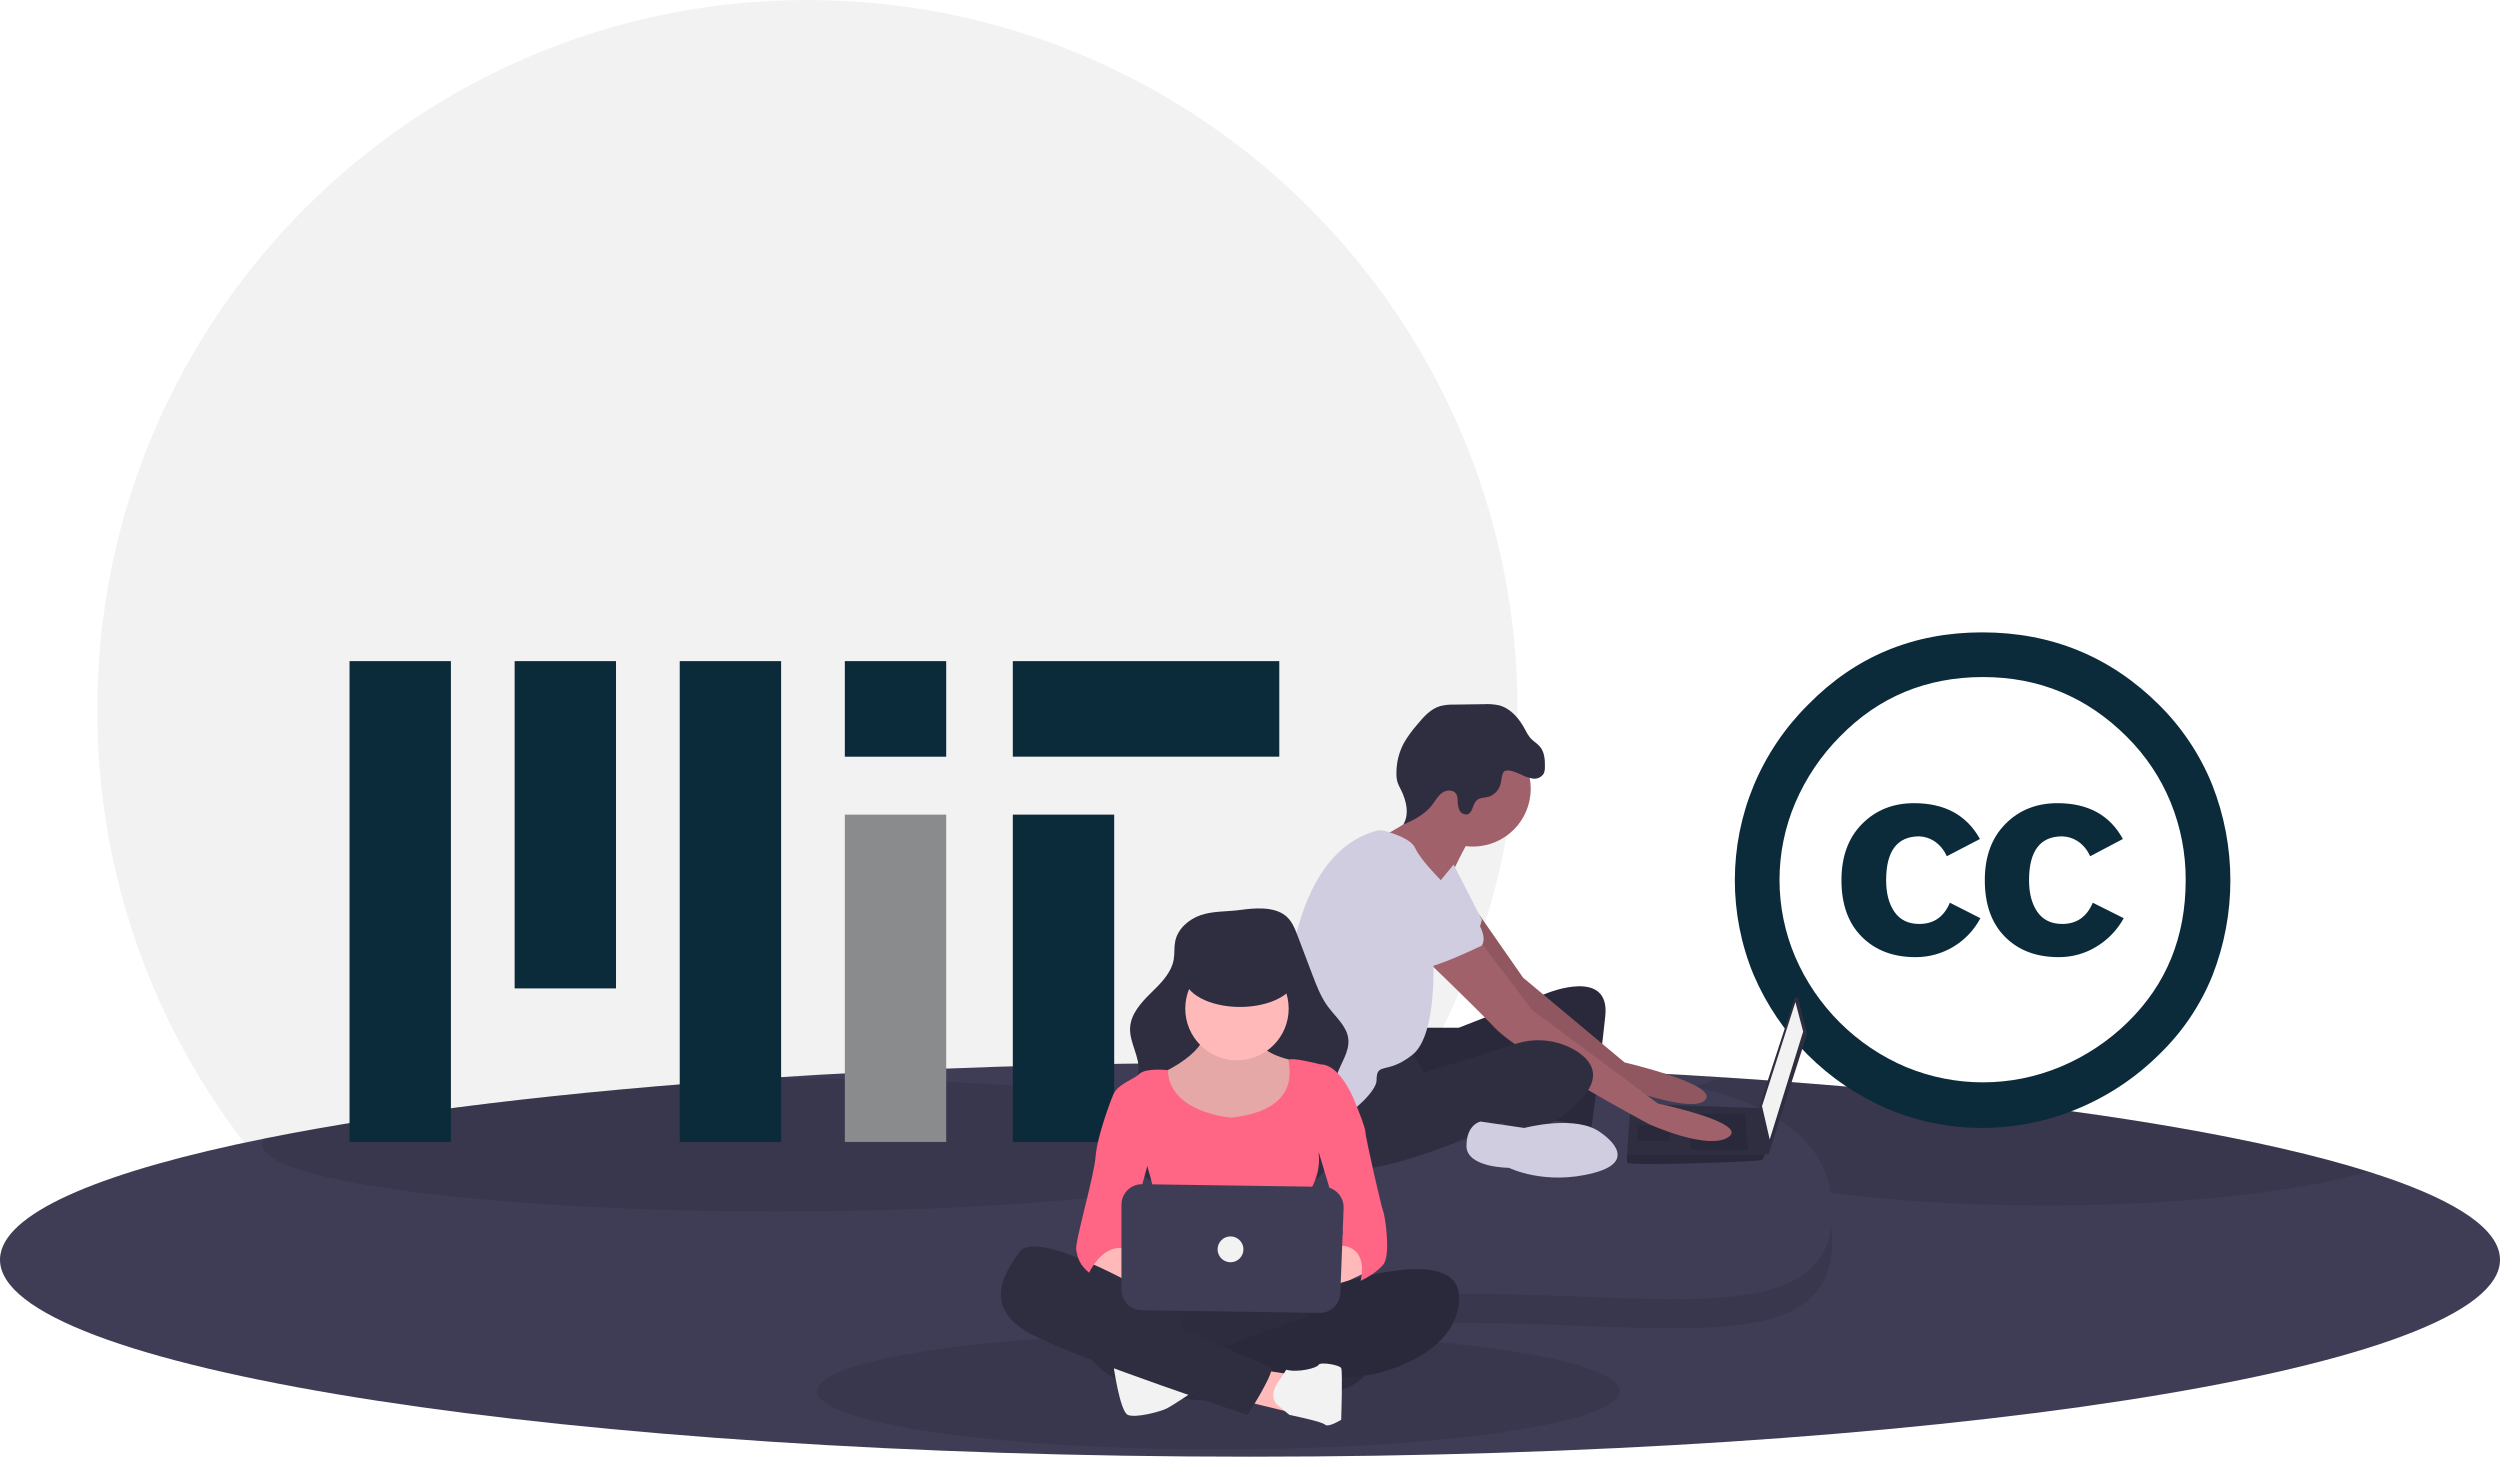
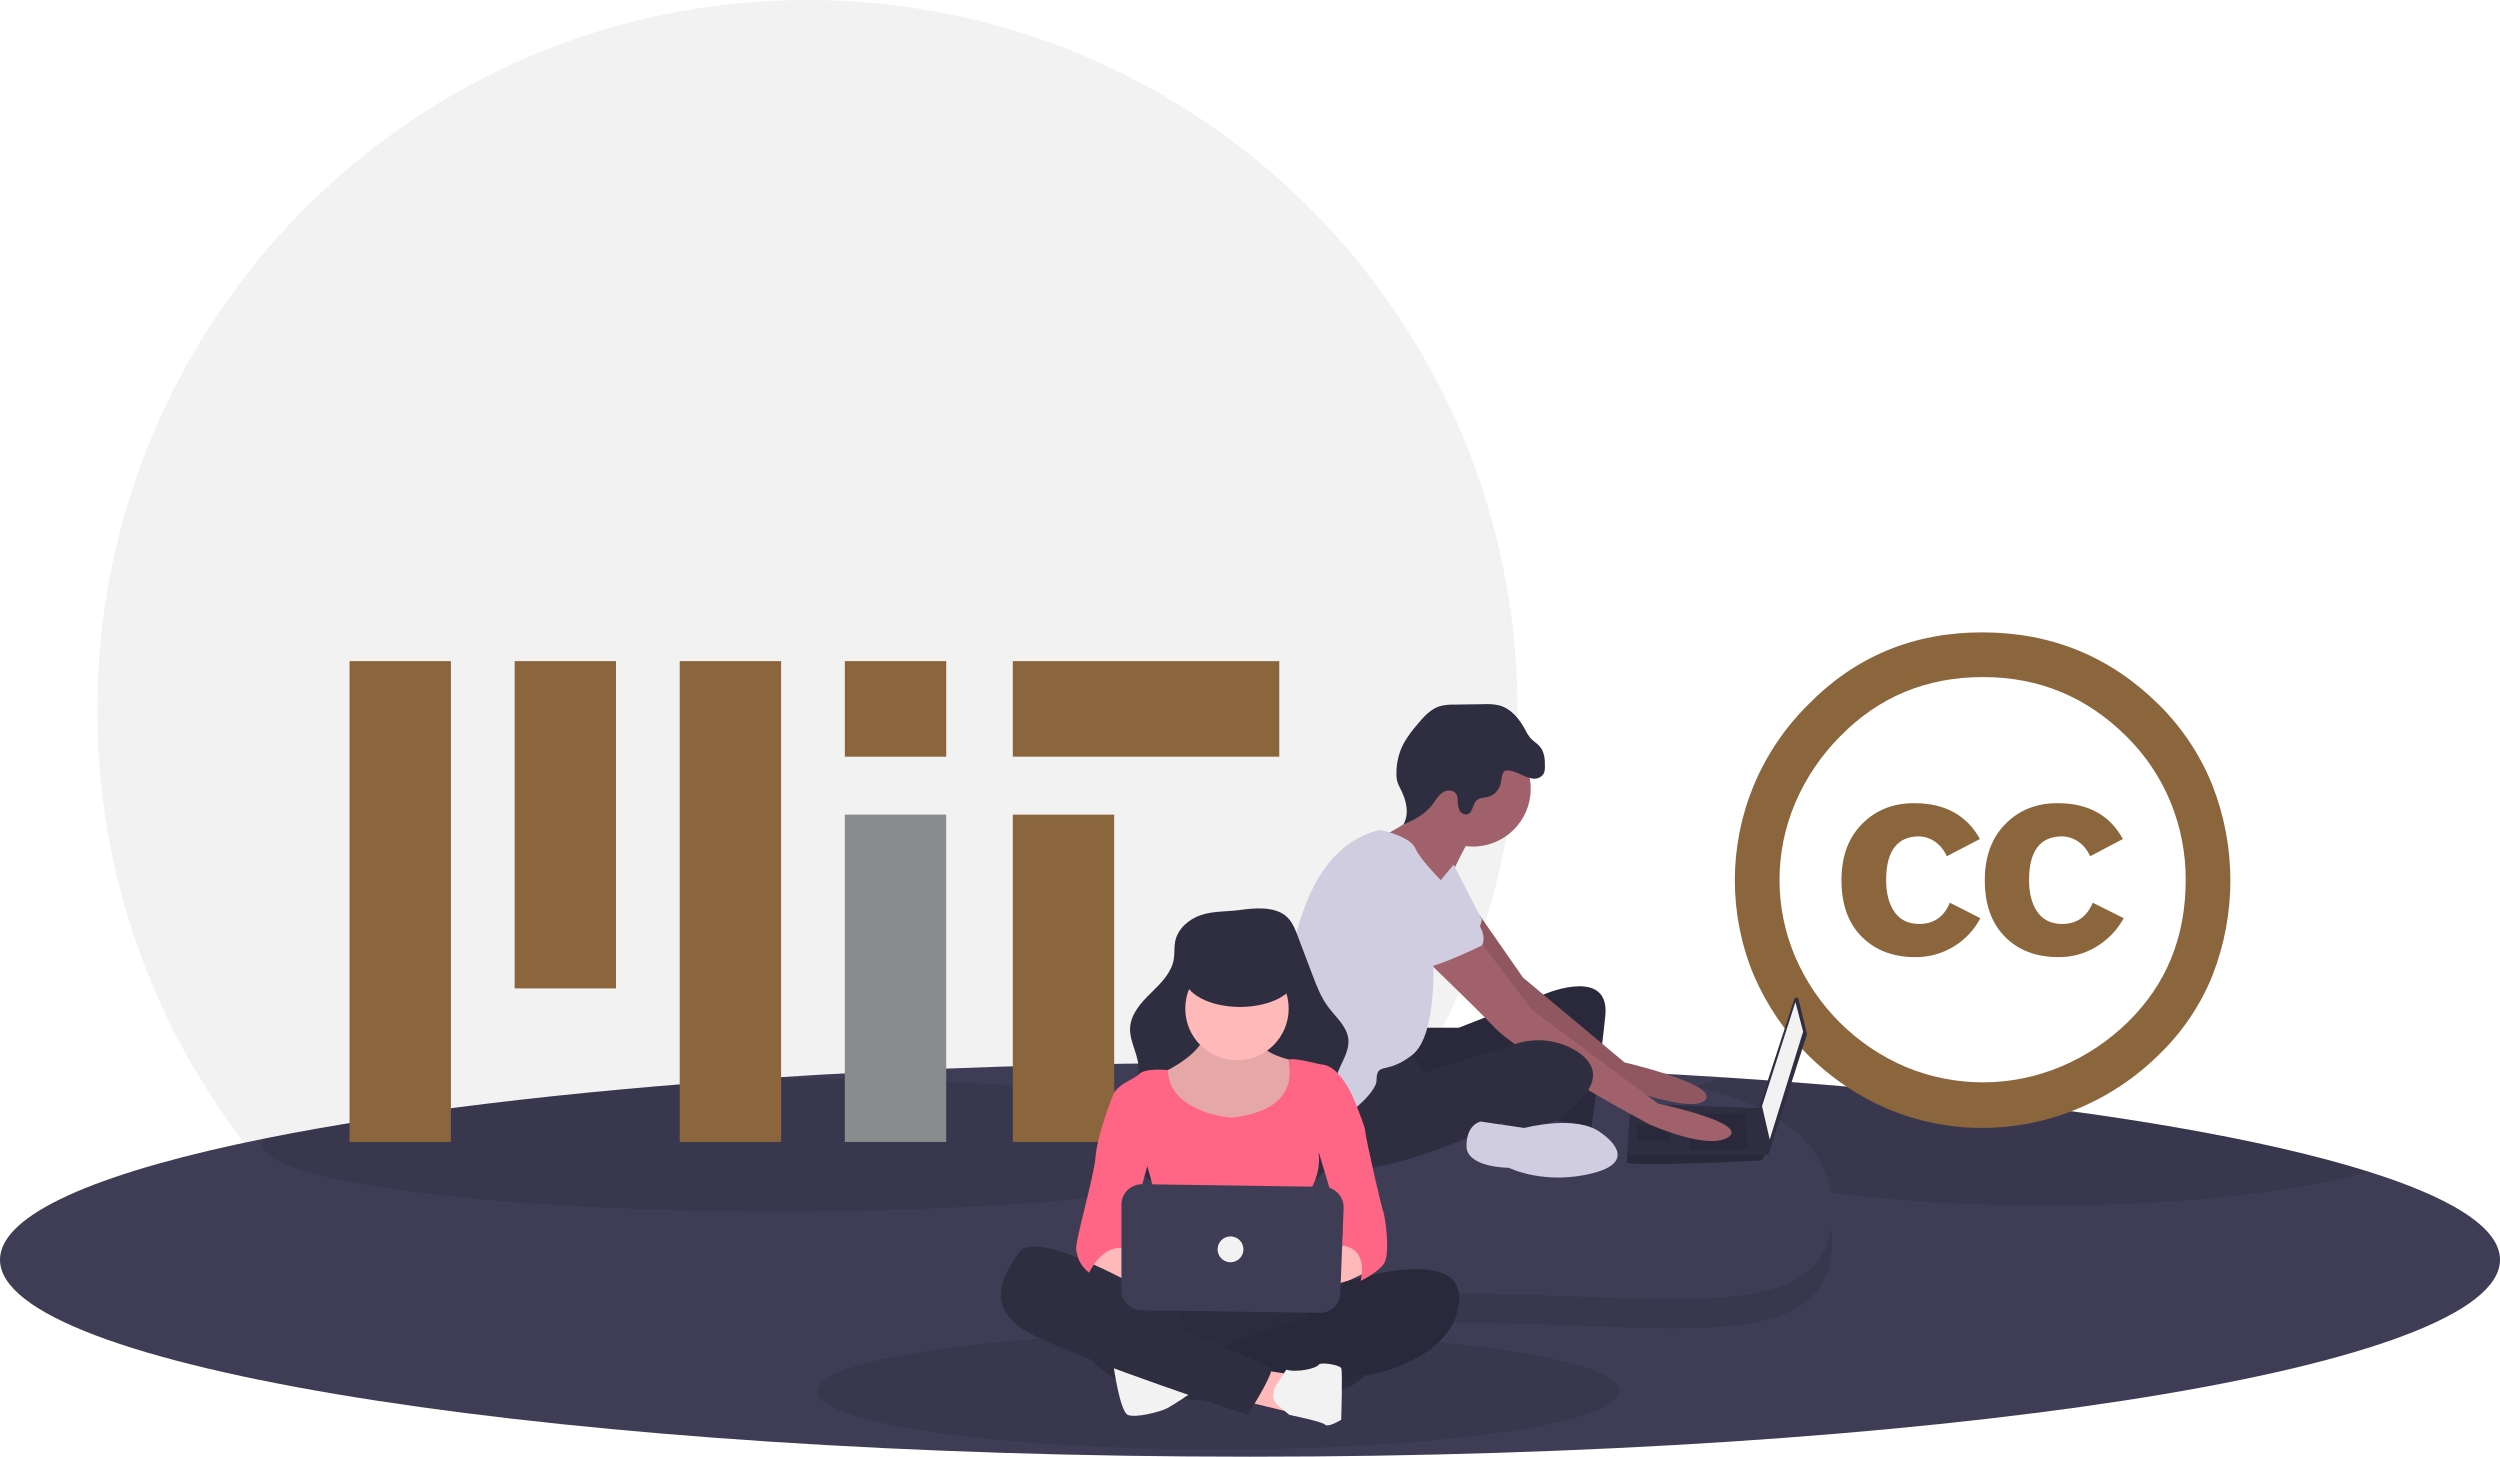
<svg xmlns="http://www.w3.org/2000/svg" data-name="Layer 1" width="1028" height="598.997" viewBox="0 0 1028 598.997">
  <circle cx="332.005" cy="292.004" r="292.004" fill="#f2f2f2" />
  <path d="M1028 517.997a13.69 13.69 0 01-.17 2.12c-7.14 43.76-234.46 78.88-513.83 78.88S7.31 563.877.17 520.117a13.675 13.675 0 01-.17-2.12c0-.2 0-.41.02-.61 0-.11.01-.21.01-.32a.49.49 0 00.01-.12c.04-.45.1-.88.18-1.32 3.26-17.89 43.35-34.33 108.74-47.5 53.48-10.77 123.89-19.36 204.93-24.76 61.5-4.1 129.12-6.37 200.11-6.37 57.12 0 112.06 1.47 163.38 4.17h.02q16.11.855 31.74 1.87c71.33 4.62 134.63 11.69 185.63 20.54 31.37 5.45 58.1 11.58 79.19 18.22h.01c32.46 10.23 51.6 21.7 53.81 33.83.08.44.14.87.18 1.32a.487.487 0 00.01.12c0 .11.01.21.01.32.02.2.02.41.02.61z" fill="#3f3d56" />
  <ellipse cx="501" cy="571.997" rx="165" ry="24" opacity=".1" />
  <path d="M973.96 481.797c-5.77 1.65-12.27 3.18-19.4 4.58-29.36 5.78-69.42 9.33-113.53 9.33-49.28 0-93.45-4.43-123.38-11.44-24.84-5.82-39.88-13.39-39.88-21.7 0-7.3 11.64-14.06 31.37-19.53 71.33 4.62 134.63 11.69 185.63 20.54 31.37 5.45 58.1 11.58 79.19 18.22zM532 470.747c0 15.13-94.92 27.4-212 27.4s-212-12.27-212-27.4a4.372 4.372 0 01.96-2.62c53.48-10.77 123.89-19.36 204.93-24.76q3.045-.015 6.11-.01c117.08 0 212 12.26 212 27.39z" opacity=".1" />
-   <path fill="#0b2a3a" d="M416.472 334.975h41.685v134.584h-41.685zm-136.966-63.124h41.685v197.708h-41.685zm-135.776 0h41.685v197.708H143.73zm67.888 0h41.685v134.584h-41.685zm135.775 0h41.685v39.303h-41.685z" />
+   <path fill="#8b663c" d="M416.472 334.975h41.685v134.584h-41.685zm-136.966-63.124h41.685v197.708h-41.685zm-135.776 0h41.685v197.708H143.73zm67.888 0h41.685v134.584h-41.685zm135.775 0h41.685v39.303h-41.685z" />
  <path fill="#8a8b8c" d="M347.393 334.975h41.685v134.584h-41.685z" />
-   <path fill="#0b2a3a" d="M416.472 271.851h109.573v39.303H416.472zm398.59-11.822q42.748 0 72.774 29.84a97.983 97.983 0 0121.832 32.838 107.346 107.346 0 01.095 78.409 93.533 93.533 0 01-21.74 32.294 104.704 104.704 0 01-33.84 22.56 101.425 101.425 0 01-39.115 7.824 99.015 99.015 0 01-38.661-7.734 104.845 104.845 0 01-55.4-55.396 101.764 101.764 0 01.09-77.594 102.307 102.307 0 0122.468-33.386q29.109-29.649 71.497-29.655zm.37 18.377q-34.93 0-58.769 24.38a87.595 87.595 0 00-18.466 27.38 80.789 80.789 0 000 63.312 86.249 86.249 0 0045.577 45.31 82.687 82.687 0 0063.41-.09 87.995 87.995 0 0027.741-18.374q23.831-23.287 23.828-58.405a83.659 83.659 0 00-6.186-32.02 81.465 81.465 0 00-18.002-26.93q-24.576-24.561-59.134-24.563zm-1.277 66.59l-13.65 7.098a14.006 14.006 0 00-5.364-6.368 12.087 12.087 0 00-5.916-1.818q-13.64 0-13.646 18.011 0 8.186 3.454 13.095 3.458 4.915 10.192 4.916 8.916 0 12.557-8.733l12.55 6.368a29.99 29.99 0 01-26.744 16.011q-13.644 0-22.016-8.37-8.367-8.367-8.367-23.284 0-14.556 8.46-23.105 8.457-8.549 21.379-8.552 18.926-.01 27.11 14.732zm58.764 0l-13.464 7.098a13.992 13.992 0 00-5.368-6.368 12.373 12.373 0 00-6.094-1.818q-13.645 0-13.65 18.011 0 8.186 3.458 13.095 3.453 4.915 10.192 4.916 8.907 0 12.547-8.733l12.736 6.368a31.277 31.277 0 01-11.274 11.736 29.398 29.398 0 01-15.464 4.275q-13.831 0-22.1-8.37-8.29-8.367-8.284-23.284 0-14.556 8.463-23.105 8.453-8.549 21.373-8.552 18.922-.01 26.93 14.732z" />
+   <path fill="#8b663c" d="M416.472 271.851h109.573v39.303H416.472zm398.59-11.822q42.748 0 72.774 29.84a97.983 97.983 0 0121.832 32.838 107.346 107.346 0 01.095 78.409 93.533 93.533 0 01-21.74 32.294 104.704 104.704 0 01-33.84 22.56 101.425 101.425 0 01-39.115 7.824 99.015 99.015 0 01-38.661-7.734 104.845 104.845 0 01-55.4-55.396 101.764 101.764 0 01.09-77.594 102.307 102.307 0 0122.468-33.386q29.109-29.649 71.497-29.655zm.37 18.377q-34.93 0-58.769 24.38a87.595 87.595 0 00-18.466 27.38 80.789 80.789 0 000 63.312 86.249 86.249 0 0045.577 45.31 82.687 82.687 0 0063.41-.09 87.995 87.995 0 0027.741-18.374q23.831-23.287 23.828-58.405a83.659 83.659 0 00-6.186-32.02 81.465 81.465 0 00-18.002-26.93q-24.576-24.561-59.134-24.563zm-1.277 66.59l-13.65 7.098a14.006 14.006 0 00-5.364-6.368 12.087 12.087 0 00-5.916-1.818q-13.64 0-13.646 18.011 0 8.186 3.454 13.095 3.458 4.915 10.192 4.916 8.916 0 12.557-8.733l12.55 6.368a29.99 29.99 0 01-26.744 16.011q-13.644 0-22.016-8.37-8.367-8.367-8.367-23.284 0-14.556 8.46-23.105 8.457-8.549 21.379-8.552 18.926-.01 27.11 14.732zm58.764 0l-13.464 7.098a13.992 13.992 0 00-5.368-6.368 12.373 12.373 0 00-6.094-1.818q-13.645 0-13.65 18.011 0 8.186 3.458 13.095 3.453 4.915 10.192 4.916 8.907 0 12.547-8.733l12.736 6.368a31.277 31.277 0 01-11.274 11.736 29.398 29.398 0 01-15.464 4.275q-13.831 0-22.1-8.37-8.29-8.367-8.284-23.284 0-14.556 8.463-23.105 8.453-8.549 21.373-8.552 18.922-.01 26.93 14.732z" />
  <path d="M753.417 510.336c0 48.737-67.934 33.662-151.113 33.662S452.2 559.073 452.2 510.336s67.925-59.338 151.104-59.338 150.113 10.6 150.113 59.338z" opacity=".1" />
  <path d="M753.417 498.336c0 48.737-67.934 33.662-151.113 33.662S452.2 547.073 452.2 498.336s67.925-59.338 151.104-59.338 150.113 10.6 150.113 59.338z" fill="#3f3d56" />
  <path d="M739.542 410.842l3.433 14.164a.885.885 0 01-.017.478l-15.576 48.673a.885.885 0 01-1.721-.17l-2.155-18.961a.885.885 0 01.038-.374l14.297-43.876a.885.885 0 011.7.066z" fill="#2f2e41" />
  <path fill="#f2f2f2" d="M738.278 412.038l3.171 12.152-13.738 44.382-3.17-13.737 13.737-42.797z" />
  <path d="M669.064 478.083c.528 1.585 54.949-.529 55.477-1.057a11.469 11.469 0 001.163-2.114c.496-1.056.95-2.113.95-2.113l-2.113-17.108-53.892-1.913s-1.347 14.498-1.622 21.134a15.853 15.853 0 00.037 3.17z" fill="#2f2e41" />
  <path opacity=".1" d="M717.673 458.005l1.056 14.794h-23.776v-14.794h22.72zm-30.645 4.755l.142-.028-.67 6.368h-13.209v-6.34h13.737zm-17.964 15.323c.528 1.585 54.949-.529 55.477-1.057a11.469 11.469 0 001.163-2.114h-56.677a15.853 15.853 0 00.037 3.17z" />
  <path d="M585.055 422.605h14.794l36.457-14.265s25.89-10.568 23.776 9.51-5.812 47.024-5.812 47.024-11.624-5.284-17.964-3.699-2.114-32.23-2.114-32.23-51.778 24.833-56.534 21.663-5.811-25.361-5.811-25.361z" fill="#2f2e41" />
  <path d="M585.055 422.605h14.794l36.457-14.265s25.89-10.568 23.776 9.51-5.812 47.024-5.812 47.024-11.624-5.284-17.964-3.699-2.114-32.23-2.114-32.23-51.778 24.833-56.534 21.663-5.811-25.361-5.811-25.361z" opacity=".1" />
  <path d="M608.363 376.276l17.904 25.723 41.74 34.872s38.57 8.982 33.287 15.322-37.514-6.34-37.514-6.34-48.08-34.872-49.665-37.513-19.02-27.475-19.02-27.475z" fill="#a0616a" />
  <path d="M608.363 376.276l17.904 25.723 41.74 34.872s38.57 8.982 33.287 15.322-37.514-6.34-37.514-6.34-48.08-34.872-49.665-37.513-19.02-27.475-19.02-27.475z" opacity=".1" />
  <circle cx="605.661" cy="324.331" r="23.776" fill="#a0616a" />
  <path d="M604.076 345.465s-7.925 13.738-9.51 21.135-23.776-14.794-23.776-14.794l-2.906-7.662s20.87-9.774 19.285-17.7 16.907 19.021 16.907 19.021z" fill="#a0616a" />
  <path d="M597.736 355.504l11.624 22.72s-2.642 11.095-6.869 12.152-22.19-13.738-22.19-13.738z" fill="#d0cde1" />
  <path d="M608.303 386.677l21.663 28.531 51.778 38.57s37.514 7.925 29.06 13.737-32.758-5.283-32.758-5.283-52.307-28.003-63.403-39.627-31.701-31.173-31.701-31.173z" fill="#a0616a" />
  <path d="M579.244 431.059l6.34 10.039 37.84-11.905a29.751 29.751 0 0124.77 2.989c6.604 4.16 10.831 10.765 1.32 20.54-19.02 19.549-31.7 8.981-31.7 8.981s-63.932 30.117-74.499 15.323-11.095-22.191-11.095-22.191 40.683-25.361 47.024-23.776z" fill="#2f2e41" />
  <path d="M658.497 465.93s16.907 11.096-3.17 16.38-34.872-2.114-34.872-2.114-17.436 0-17.436-8.982 5.812-10.039 5.812-10.039l17.964 2.642s21.663-5.812 31.702 2.113z" fill="#d0cde1" />
  <path d="M625.166 318.35a17.728 17.728 0 004.982 1.785 4.548 4.548 0 004.596-1.97 6.18 6.18 0 00.522-2.794c.063-2.902-.147-6.038-1.985-8.283-1.17-1.43-2.878-2.33-4.09-3.724a17.598 17.598 0 01-2.067-3.378c-2.355-4.424-5.843-8.676-10.69-9.951a23.183 23.183 0 00-6.24-.477l-12.206.172a21.25 21.25 0 00-5.872.632c-3.93 1.188-6.79 4.492-9.41 7.651a47.851 47.851 0 00-5.396 7.448 26.133 26.133 0 00-3.098 12.804 11.98 11.98 0 00.44 3.388 18.801 18.801 0 001.33 2.925c2.29 4.496 3.649 10.112 1.071 14.45 4.478-1.83 8.909-4.228 11.863-8.059 1.322-1.714 2.358-3.72 4.12-4.977s4.63-1.367 5.76.479a5.163 5.163 0 01.582 2.418 11.084 11.084 0 00.668 4.081 3.058 3.058 0 003.322 1.896c2.3-.648 2.08-4.179 3.852-5.782 1.346-1.218 3.422-.986 5.15-1.538a7.643 7.643 0 004.387-4.321c.655-1.468.645-5.31 1.884-6.105 1.553-.997 5.085.588 6.525 1.23z" fill="#2f2e41" />
  <path d="M565.996 341.638a6.27 6.27 0 013.264.008c3.392.911 10.995 3.321 12.625 6.99 2.114 4.755 9.51 12.152 9.51 12.152s10.04 10.038 7.926 16.907-10.039 14.794-10.039 14.794 2.114 32.758-8.453 41.212-14.794 2.642-14.794 10.567-32.758 32.758-39.099 17.436c0 0 3.17-28.532 2.114-38.57-1.042-9.894.483-71.624 36.946-81.496z" fill="#d0cde1" />
  <path d="M582.942 354.976s32.23 23.776 26.418 33.814c0 0-19.55 9.51-23.776 8.982s-20.606-19.02-24.833-20.605-6.34-30.117 22.191-22.191z" fill="#d0cde1" />
  <path d="M493.81 376.281c-5.012 1.693-9.553 5.653-10.58 10.843-.476 2.406-.184 4.907-.584 7.327-.929 5.611-5.334 9.897-9.397 13.878s-8.258 8.606-8.555 14.286c-.324 6.22 4.187 12.047 3.406 18.226-.907 7.18-8.49 11.831-10.364 18.82-1.251 4.667.282 9.695 2.806 13.815 4.808 7.853 13.028 13.184 21.78 16.041s18.076 3.46 27.283 3.556c11.21.117 23.383-.845 31.806-8.244a25.48 25.48 0 008.459-16.588c.8-8.571-2.777-17.427-.31-25.674 1.553-5.19 5.447-9.93 4.866-15.316-.568-5.266-5.168-8.999-8.323-13.253-2.946-3.972-4.734-8.663-6.486-13.288l-5.995-15.824c-1.178-3.11-2.472-6.382-5.098-8.424-4.917-3.822-12.823-3.07-18.572-2.283-5.333.732-11.012.37-16.141 2.102z" fill="#2f2e41" />
  <path d="M495.688 422.376s2.658 8.637-17.274 18.603 1.994 20.595 1.994 20.595l23.252 5.315s23.918-3.322 26.575-7.308 7.308-17.274 5.98-19.267a31.061 31.061 0 00-3.322-3.986s-15.945-2.658-15.28-9.966-21.925-3.986-21.925-3.986z" fill="#ffb9b9" />
  <path d="M495.688 422.376s2.658 8.637-17.274 18.603 1.994 20.595 1.994 20.595l23.252 5.315s23.918-3.322 26.575-7.308 7.308-17.274 5.98-19.267a31.061 31.061 0 00-3.322-3.986s-15.945-2.658-15.28-9.966-21.925-3.986-21.925-3.986z" opacity=".1" />
  <circle cx="508.643" cy="414.736" r="21.26" fill="#ffb9b9" />
  <path d="M506.318 459.58s-25.604-1.872-26.09-19.538c0 0-9.122-1.057-11.78 1.6s-11.293 4.651-11.293 11.295 14.616 26.575 14.616 26.575 7.972 26.575 4.65 31.225-3.986 16.61-3.986 16.61 33.219-2.658 38.534 0 26.574 2.657 27.903 0-1.329-35.876-1.329-35.876 5.98-7.973 4.651-17.274l15.945-18.602s-5.98-17.938-15.28-17.938c0 0-12.624-3.322-12.956-1.661s6.312 20.263-23.585 23.585z" fill="#ff6584" />
  <path d="M446.525 518.045s5.979 9.302 21.26 11.295 17.938-3.322 16.609-4.65-17.274-7.309-17.274-7.309l-9.301-7.308zm108.956-7.972l-17.273 9.966s-22.589-1.33-13.952 5.315 24.582 3.986 24.582 3.986l15.28-7.308z" fill="#ffb9b9" />
  <path d="M469.113 527.347s-15.945 39.197 3.322 45.177 72.416 4.65 84.375-3.322 15.28-18.602 13.288-21.924-15.281-12.623-24.582-13.288-76.403-6.643-76.403-6.643z" fill="#2f2e41" />
  <path d="M469.113 527.347s-15.945 39.197 3.322 45.177 72.416 4.65 84.375-3.322 15.28-18.602 13.288-21.924-15.281-12.623-24.582-13.288-76.403-6.643-76.403-6.643z" opacity=".05" />
  <path d="M544.378 529.782s56.28-20.373 55.616 4.208-35.876 31.226-35.876 31.226l-10.63 1.328-58.464 1.994s1.993-10.63-2.658-11.96c0 0 15.28-3.985 15.945-4.65s38.534-13.951 41.191-14.616 10.63-5.98 16.61-5.315c0 0 6.643-5.315 13.951-3.986l-20.595 1.329z" fill="#2f2e41" />
  <path d="M544.378 529.782s56.28-20.373 55.616 4.208-35.876 31.226-35.876 31.226l-10.63 1.328-58.464 1.994s1.993-10.63-2.658-11.96c0 0 15.28-3.985 15.945-4.65s38.534-13.951 41.191-14.616 10.63-5.98 16.61-5.315c0 0 6.643-5.315 13.951-3.986l-20.595 1.329z" opacity=".1" />
  <path fill="#2f2e41" d="M534.434 533.081l7.096 16.19 43.184-15.281 3.322-8.636-11.295-1.994-22.706 3.987-9.848 2.657-9.753 3.077z" />
  <path opacity=".1" d="M534.434 533.081l7.096 16.19 43.184-15.281 3.322-8.636-11.295-1.994-22.706 3.987-9.848 2.657-9.753 3.077z" />
  <path d="M442.538 552.593s12.623 15.945 27.24 19.93 22.588-1.328 22.588-1.328l-4.65-18.602-1.993-11.959-8.637-5.98-17.274-7.972-20.595-6.643s-8.637-1.33-8.637 0 7.972 21.26 7.972 21.26z" fill="#2f2e41" />
  <path d="M457.819 561.23s2.657 19.266 5.98 20.595 13.287-1.329 15.944-2.657 11.69-7.46 11.69-7.46-31.62-11.807-33.614-10.478z" fill="#f2f2f2" />
  <path fill="#ffb9b9" d="M518.277 563.223l12.623 1.993-1.329 15.28-17.607-4.276 6.313-12.997z" />
  <path d="M526.186 567.475s-5.916 7.042.063 11.028l3.986 3.322s13.288 2.657 14.616 3.986 6.644-1.993 6.644-1.993.665-19.931 0-21.26-8.637-2.657-9.301-1.328-8.637 3.321-13.287 1.993z" fill="#f2f2f2" />
  <path d="M473.1 531.997s-46.506-27.239-53.815-17.273-15.28 23.917 5.98 34.547 87.697 32.554 87.697 32.554 9.965-15.28 9.965-19.267c0 0-35.211-15.945-41.19-17.273s-29.897-16.61-33.22-17.938-7.972-5.315-7.972-5.315z" fill="#2f2e41" />
  <path d="M459.812 449.615l-2.657 1.993s-5.98 15.281-6.644 23.918-8.637 35.211-7.973 38.533 1.33 5.98 5.315 9.301c0 0 5.315-11.958 14.617-9.965l11.294-41.191zm93.012 0l5.315 5.98s3.322 7.972 3.322 9.965 6.643 31.226 7.308 32.554 3.322 17.938 0 21.925-9.301 6.643-9.301 6.643 3.986-13.952-8.637-14.616l1.329-5.315-11.96-39.862z" fill="#ff6584" />
  <path d="M461.14 495.356v34.995a8.413 8.413 0 008.29 8.413l73.185 1.084a8.413 8.413 0 008.532-8.09l1.346-34.998a8.413 8.413 0 00-8.286-8.736l-74.53-1.08a8.413 8.413 0 00-8.536 8.412z" fill="#3f3d56" />
  <ellipse cx="509.89" cy="401.732" rx="22.884" ry="12.322" fill="#2f2e41" />
  <circle cx="505.986" cy="513.727" r="5.315" fill="#f2f2f2" />
</svg>
